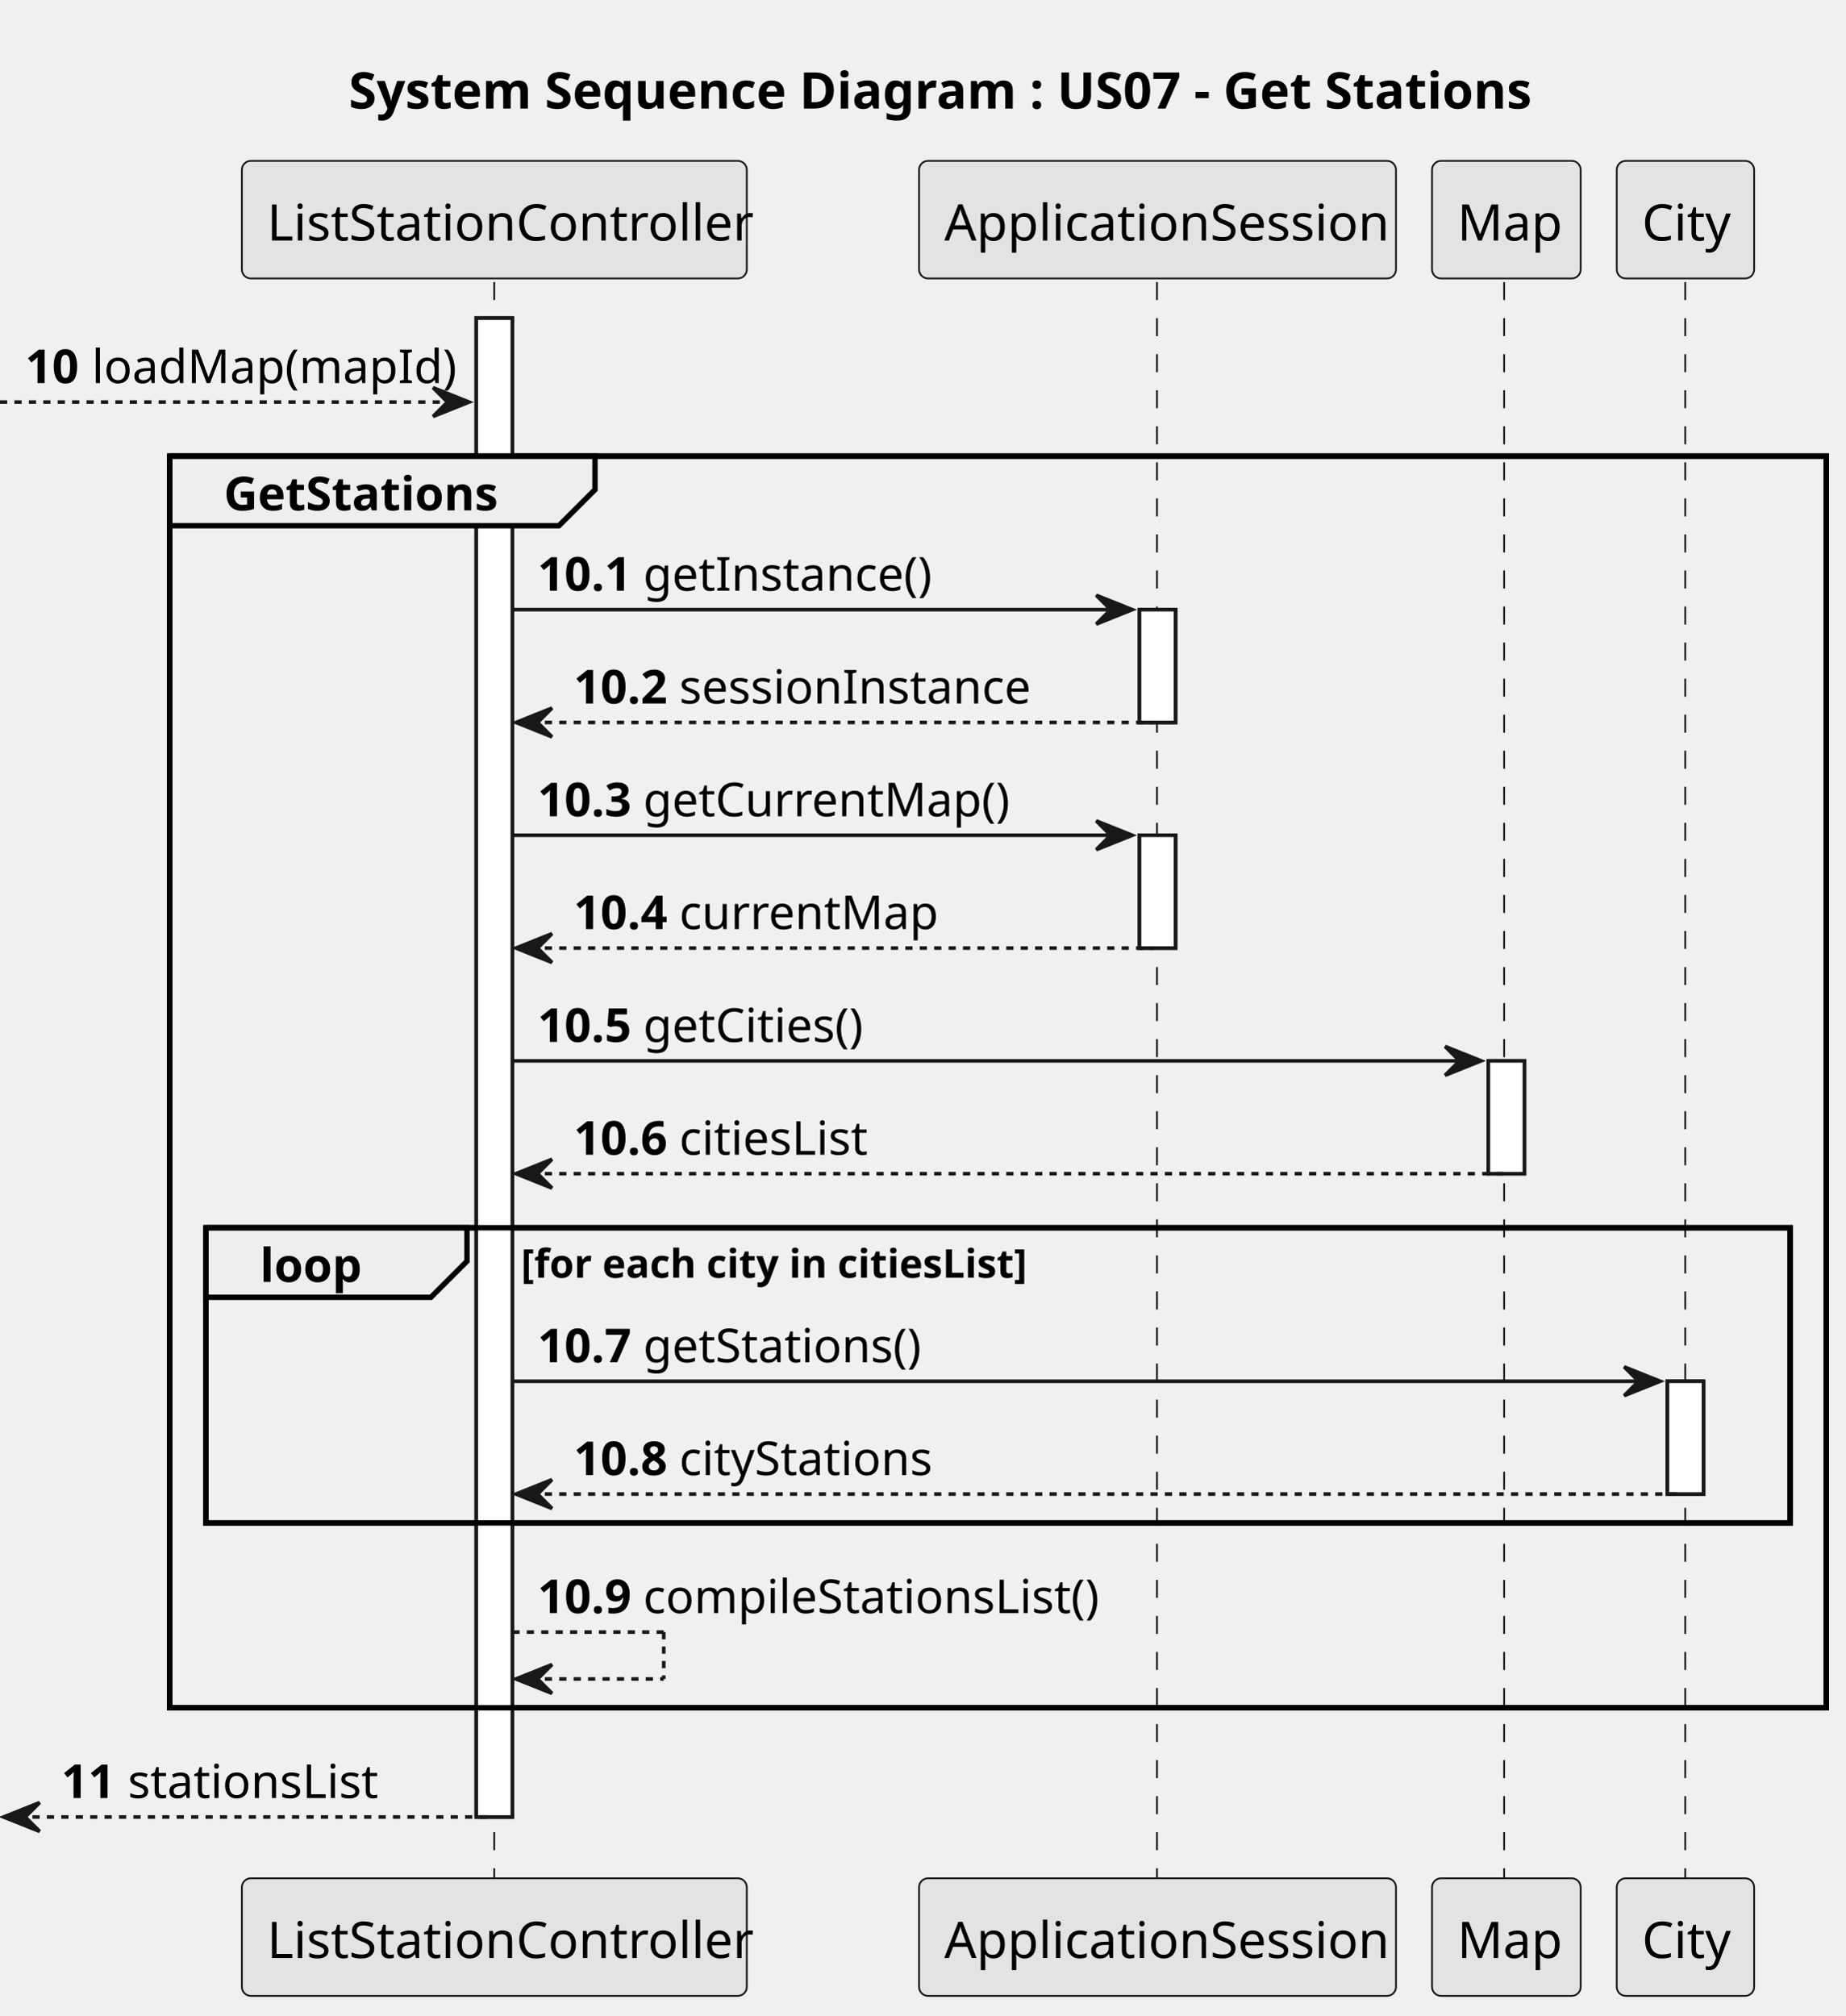
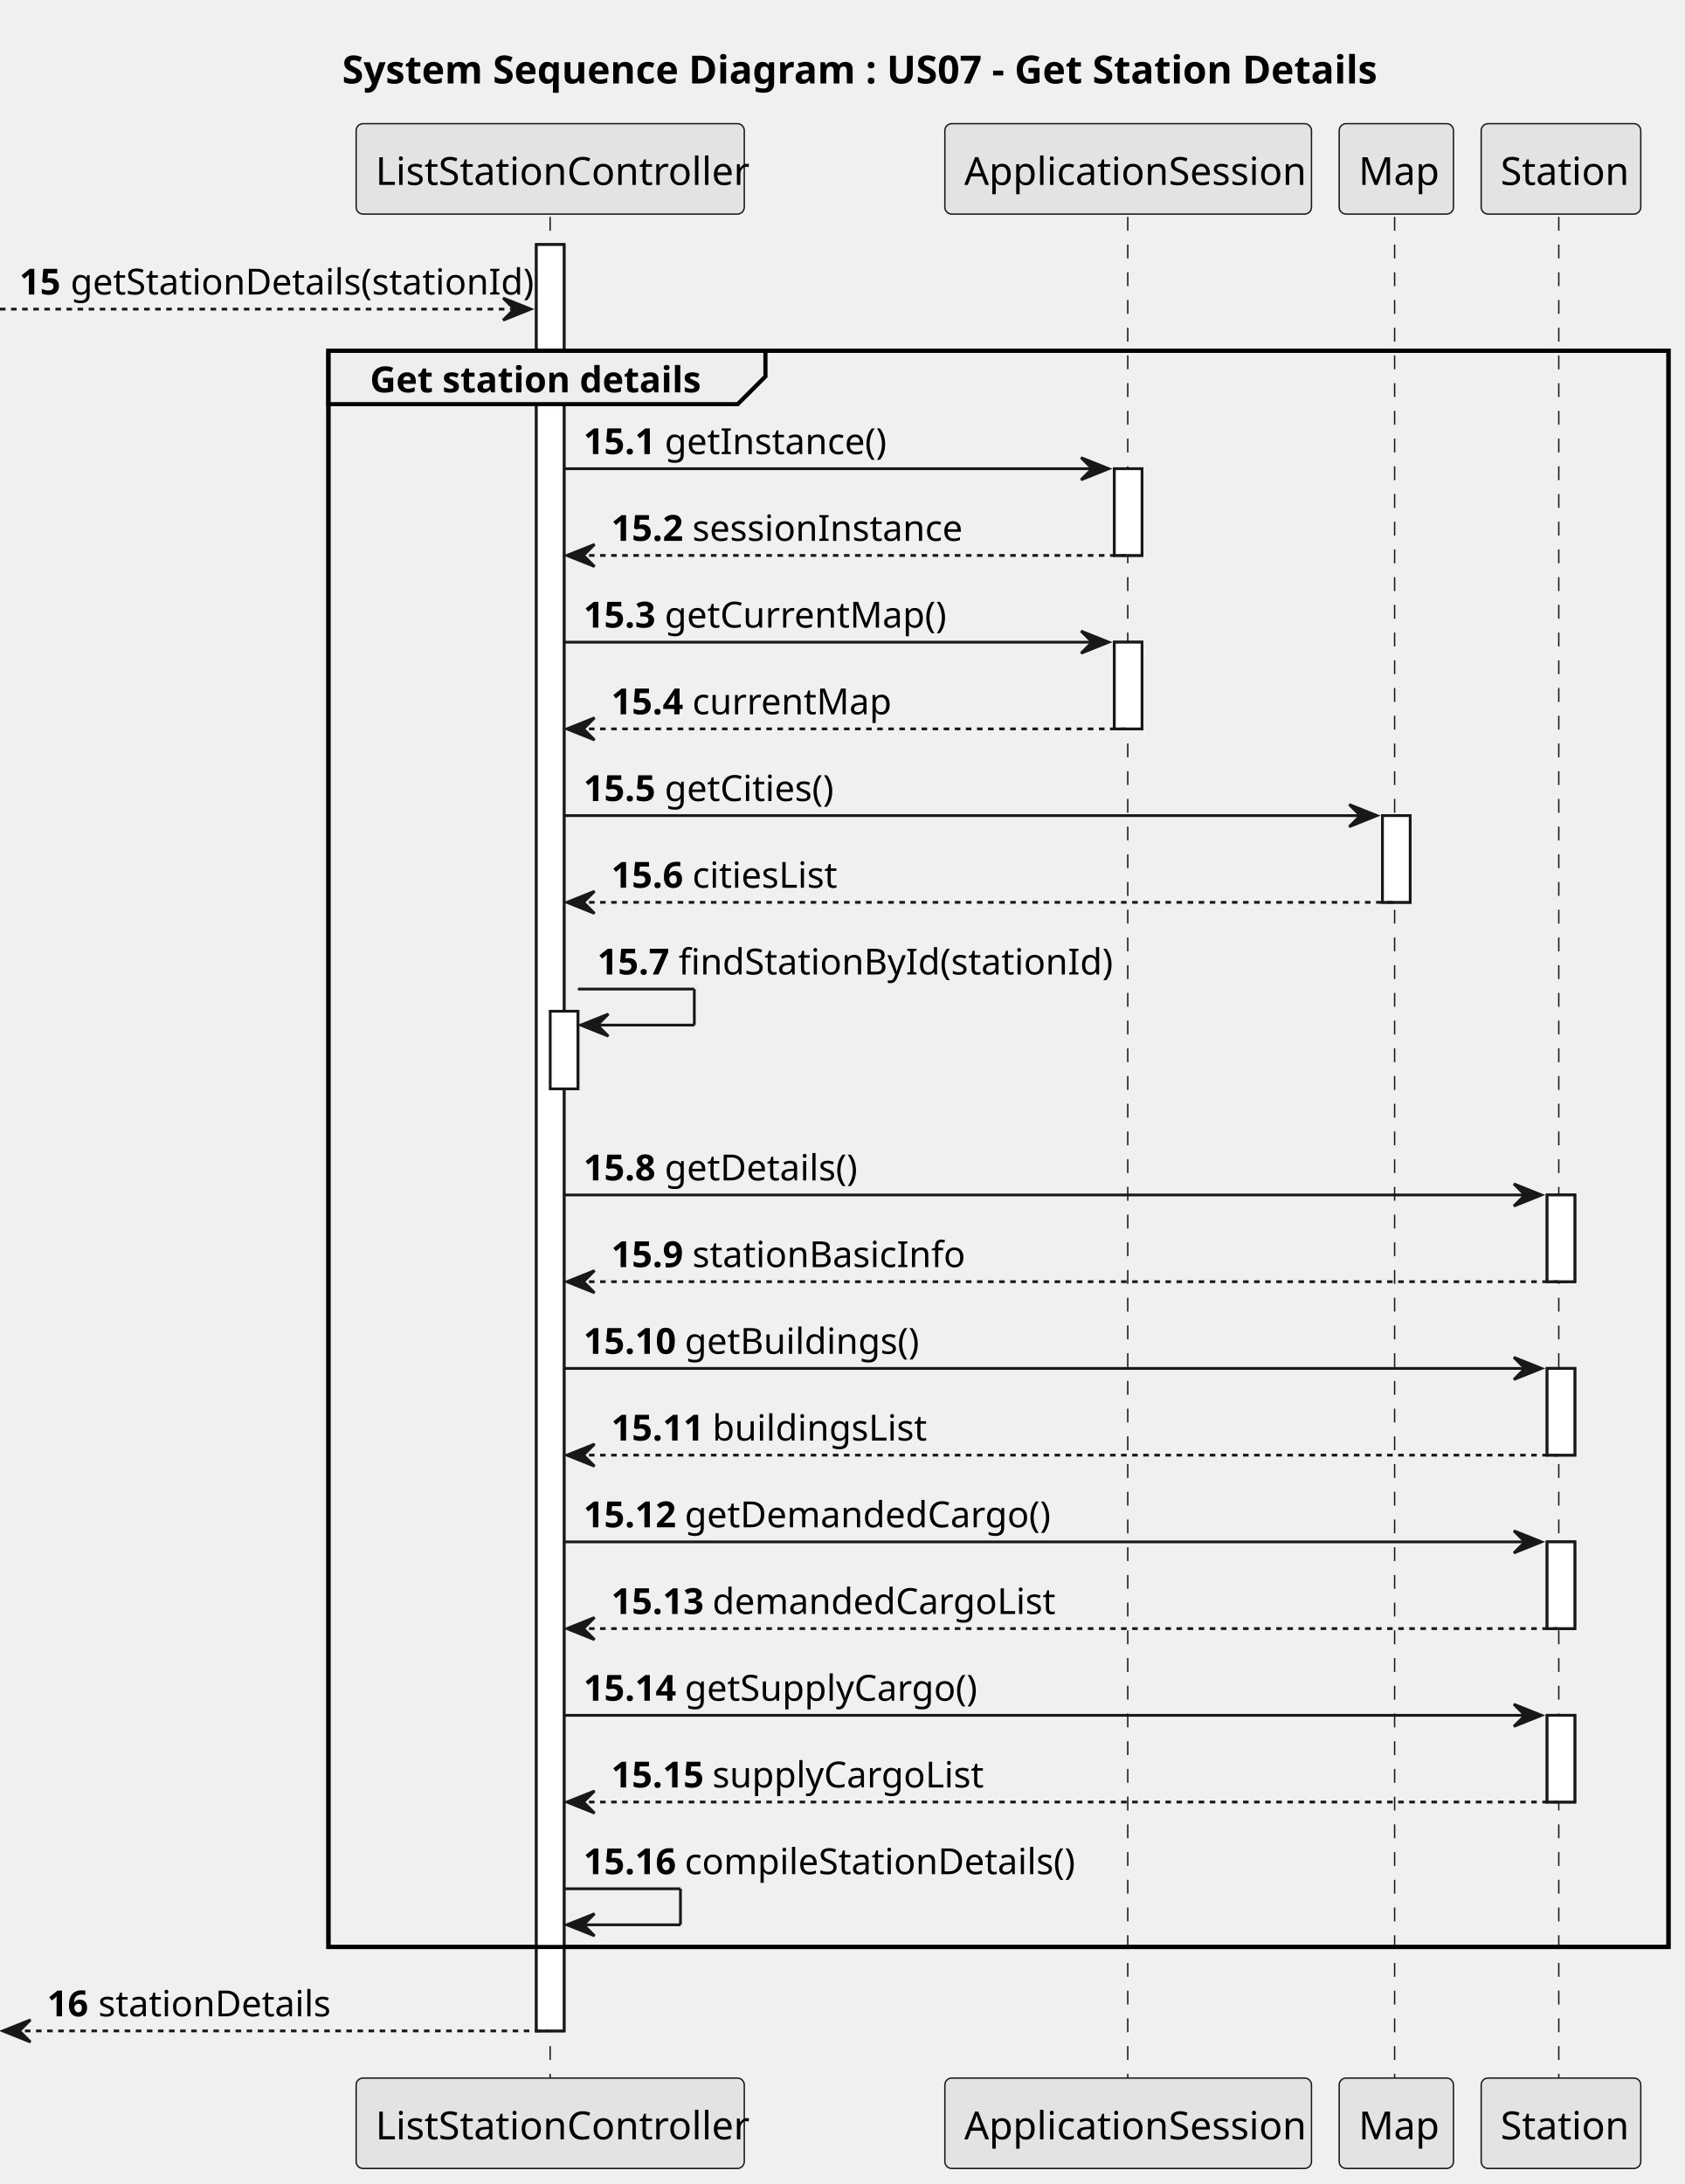
- <svg xmlns="http://www.w3.org/2000/svg" contentStyleType="text/css" height="559px" preserveAspectRatio="none" style="width:512px;height:559px;background:#FFFFFF;" version="1.1" viewBox="0 0 512 559" width="512px" zoomAndPan="magnify">
+ <svg xmlns="http://www.w3.org/2000/svg" contentStyleType="text/css" height="788px" preserveAspectRatio="none" style="width:608px;height:788px;background:#FFFFFF;" version="1.1" viewBox="0 0 608 788" width="608px" zoomAndPan="magnify">
  <defs />
  <g>
-     <text fill="#000000" font-family="sans-serif" font-size="14" font-weight="bold" lengthAdjust="spacing" textLength="322.103" x="96.732" y="30.107">System Sequence Diagram : US07 - Get Stations</text>
-     <rect fill="#FFFFFF" height="415.783" style="stroke:#181818;stroke-width:1.0;" width="10" x="132.116" y="88.242" />
-     <rect fill="#FFFFFF" height="31.291" style="stroke:#181818;stroke-width:1.0;" width="10" x="316.074" y="169.115" />
-     <rect fill="#FFFFFF" height="31.291" style="stroke:#181818;stroke-width:1.0;" width="10" x="316.074" y="231.697" />
-     <rect fill="#FFFFFF" height="31.291" style="stroke:#181818;stroke-width:1.0;" width="10" x="412.839" y="294.279" />
-     <rect fill="#FFFFFF" height="31.291" style="stroke:#181818;stroke-width:1.0;" width="10" x="462.512" y="383.152" />
-     <rect fill="none" height="347.201" style="stroke:#000000;stroke-width:1.5;" width="459.481" x="47.085" y="126.533" />
-     <rect fill="none" height="81.873" style="stroke:#000000;stroke-width:1.5;" width="439.481" x="57.085" y="340.57" />
-     <line style="stroke:#181818;stroke-width:0.5;stroke-dasharray:5.0,5.0;" x1="137.085" x2="137.085" y1="78.242" y2="522.025" />
-     <line style="stroke:#181818;stroke-width:0.5;stroke-dasharray:5.0,5.0;" x1="320.926" x2="320.926" y1="78.242" y2="522.025" />
-     <line style="stroke:#181818;stroke-width:0.5;stroke-dasharray:5.0,5.0;" x1="417.222" x2="417.222" y1="78.242" y2="522.025" />
-     <line style="stroke:#181818;stroke-width:0.5;stroke-dasharray:5.0,5.0;" x1="467.457" x2="467.457" y1="78.242" y2="522.025" />
-     <rect fill="#E3E3E3" height="32.621" rx="2.5" ry="2.5" style="stroke:#181818;stroke-width:0.5;" width="140.061" x="67.085" y="44.621" />
-     <text fill="#000000" font-family="sans-serif" font-size="14" lengthAdjust="spacing" textLength="126.061" x="74.085" y="66.728">ListStationController</text>
-     <rect fill="#E3E3E3" height="32.621" rx="2.5" ry="2.5" style="stroke:#181818;stroke-width:0.5;" width="140.061" x="67.085" y="521.025" />
-     <text fill="#000000" font-family="sans-serif" font-size="14" lengthAdjust="spacing" textLength="126.061" x="74.085" y="543.133">ListStationController</text>
-     <rect fill="#E3E3E3" height="32.621" rx="2.5" ry="2.5" style="stroke:#181818;stroke-width:0.5;" width="132.296" x="254.926" y="44.621" />
-     <text fill="#000000" font-family="sans-serif" font-size="14" lengthAdjust="spacing" textLength="118.296" x="261.926" y="66.728">ApplicationSession</text>
-     <rect fill="#E3E3E3" height="32.621" rx="2.5" ry="2.5" style="stroke:#181818;stroke-width:0.5;" width="132.296" x="254.926" y="521.025" />
-     <text fill="#000000" font-family="sans-serif" font-size="14" lengthAdjust="spacing" textLength="118.296" x="261.926" y="543.133">ApplicationSession</text>
-     <rect fill="#E3E3E3" height="32.621" rx="2.5" ry="2.5" style="stroke:#181818;stroke-width:0.5;" width="41.234" x="397.222" y="44.621" />
-     <text fill="#000000" font-family="sans-serif" font-size="14" lengthAdjust="spacing" textLength="27.234" x="404.222" y="66.728">Map</text>
-     <rect fill="#E3E3E3" height="32.621" rx="2.5" ry="2.5" style="stroke:#181818;stroke-width:0.5;" width="41.234" x="397.222" y="521.025" />
-     <text fill="#000000" font-family="sans-serif" font-size="14" lengthAdjust="spacing" textLength="27.234" x="404.222" y="543.133">Map</text>
-     <rect fill="#E3E3E3" height="32.621" rx="2.5" ry="2.5" style="stroke:#181818;stroke-width:0.5;" width="38.11" x="448.457" y="44.621" />
-     <text fill="#000000" font-family="sans-serif" font-size="14" lengthAdjust="spacing" textLength="24.11" x="455.457" y="66.728">City</text>
-     <rect fill="#E3E3E3" height="32.621" rx="2.5" ry="2.5" style="stroke:#181818;stroke-width:0.5;" width="38.11" x="448.457" y="521.025" />
-     <text fill="#000000" font-family="sans-serif" font-size="14" lengthAdjust="spacing" textLength="24.11" x="455.457" y="543.133">City</text>
-     <rect fill="#FFFFFF" height="415.783" style="stroke:#181818;stroke-width:1.0;" width="10" x="132.116" y="88.242" />
-     <rect fill="#FFFFFF" height="31.291" style="stroke:#181818;stroke-width:1.0;" width="10" x="316.074" y="169.115" />
-     <rect fill="#FFFFFF" height="31.291" style="stroke:#181818;stroke-width:1.0;" width="10" x="316.074" y="231.697" />
-     <rect fill="#FFFFFF" height="31.291" style="stroke:#181818;stroke-width:1.0;" width="10" x="412.839" y="294.279" />
-     <rect fill="#FFFFFF" height="31.291" style="stroke:#181818;stroke-width:1.0;" width="10" x="462.512" y="383.152" />
-     <polygon fill="#181818" points="120.116,107.533,130.116,111.533,120.116,115.533,124.116,111.533" style="stroke:#181818;stroke-width:1.0;" />
-     <line style="stroke:#181818;stroke-width:1.0;stroke-dasharray:2.0,2.0;" x1="0" x2="126.116" y1="111.533" y2="111.533" />
-     <text fill="#000000" font-family="sans-serif" font-size="13" font-weight="bold" lengthAdjust="spacing" textLength="14.46" x="7" y="106.27">10</text>
-     <text fill="#000000" font-family="sans-serif" font-size="13" lengthAdjust="spacing" textLength="94.656" x="25.46" y="106.27">loadMap(mapId)</text>
-     <path d="M47.085,126.533 L165.039,126.533 L165.039,135.824 L155.039,145.824 L47.085,145.824 L47.085,126.533 " fill="#EEEEEE" style="stroke:#000000;stroke-width:1.5;" />
-     <rect fill="none" height="347.201" style="stroke:#000000;stroke-width:1.5;" width="459.481" x="47.085" y="126.533" />
-     <text fill="#000000" font-family="sans-serif" font-size="13" font-weight="bold" lengthAdjust="spacing" textLength="72.954" x="62.085" y="141.561">GetStations</text>
-     <polygon fill="#181818" points="304.074,165.115,314.074,169.115,304.074,173.115,308.074,169.115" style="stroke:#181818;stroke-width:1.0;" />
-     <line style="stroke:#181818;stroke-width:1.0;" x1="142.116" x2="310.074" y1="169.115" y2="169.115" />
-     <text fill="#000000" font-family="sans-serif" font-size="13" font-weight="bold" lengthAdjust="spacing" textLength="25.302" x="149.116" y="163.852">10.1</text>
-     <text fill="#000000" font-family="sans-serif" font-size="13" lengthAdjust="spacing" textLength="75.874" x="178.418" y="163.852">getInstance()</text>
-     <polygon fill="#181818" points="153.116,196.406,143.116,200.406,153.116,204.406,149.116,200.406" style="stroke:#181818;stroke-width:1.0;" />
-     <line style="stroke:#181818;stroke-width:1.0;stroke-dasharray:2.0,2.0;" x1="147.116" x2="320.074" y1="200.406" y2="200.406" />
-     <text fill="#000000" font-family="sans-serif" font-size="13" font-weight="bold" lengthAdjust="spacing" textLength="25.302" x="159.116" y="195.144">10.2</text>
-     <text fill="#000000" font-family="sans-serif" font-size="13" lengthAdjust="spacing" textLength="93.222" x="188.418" y="195.144">sessionInstance</text>
-     <polygon fill="#181818" points="304.074,227.697,314.074,231.697,304.074,235.697,308.074,231.697" style="stroke:#181818;stroke-width:1.0;" />
-     <line style="stroke:#181818;stroke-width:1.0;" x1="142.116" x2="310.074" y1="231.697" y2="231.697" />
-     <text fill="#000000" font-family="sans-serif" font-size="13" font-weight="bold" lengthAdjust="spacing" textLength="25.302" x="149.116" y="226.435">10.3</text>
-     <text fill="#000000" font-family="sans-serif" font-size="13" lengthAdjust="spacing" textLength="95.367" x="178.418" y="226.435">getCurrentMap()</text>
-     <polygon fill="#181818" points="153.116,258.988,143.116,262.988,153.116,266.988,149.116,262.988" style="stroke:#181818;stroke-width:1.0;" />
-     <line style="stroke:#181818;stroke-width:1.0;stroke-dasharray:2.0,2.0;" x1="147.116" x2="320.074" y1="262.988" y2="262.988" />
-     <text fill="#000000" font-family="sans-serif" font-size="13" font-weight="bold" lengthAdjust="spacing" textLength="25.302" x="159.116" y="257.726">10.4</text>
-     <text fill="#000000" font-family="sans-serif" font-size="13" lengthAdjust="spacing" textLength="65.749" x="188.418" y="257.726">currentMap</text>
-     <polygon fill="#181818" points="400.839,290.279,410.839,294.279,400.839,298.279,404.839,294.279" style="stroke:#181818;stroke-width:1.0;" />
-     <line style="stroke:#181818;stroke-width:1.0;" x1="142.116" x2="406.839" y1="294.279" y2="294.279" />
-     <text fill="#000000" font-family="sans-serif" font-size="13" font-weight="bold" lengthAdjust="spacing" textLength="25.302" x="149.116" y="289.017">10.5</text>
-     <text fill="#000000" font-family="sans-serif" font-size="13" lengthAdjust="spacing" textLength="59.236" x="178.418" y="289.017">getCities()</text>
-     <polygon fill="#181818" points="153.116,321.57,143.116,325.57,153.116,329.57,149.116,325.57" style="stroke:#181818;stroke-width:1.0;" />
-     <line style="stroke:#181818;stroke-width:1.0;stroke-dasharray:2.0,2.0;" x1="147.116" x2="416.839" y1="325.57" y2="325.57" />
-     <text fill="#000000" font-family="sans-serif" font-size="13" font-weight="bold" lengthAdjust="spacing" textLength="25.302" x="159.116" y="320.308">10.6</text>
-     <text fill="#000000" font-family="sans-serif" font-size="13" lengthAdjust="spacing" textLength="49.848" x="188.418" y="320.308">citiesList</text>
-     <path d="M57.085,340.57 L129.52,340.57 L129.52,349.861 L119.52,359.861 L57.085,359.861 L57.085,340.57 " fill="#EEEEEE" style="stroke:#000000;stroke-width:1.5;" />
-     <rect fill="none" height="81.873" style="stroke:#000000;stroke-width:1.5;" width="439.481" x="57.085" y="340.57" />
-     <text fill="#000000" font-family="sans-serif" font-size="13" font-weight="bold" lengthAdjust="spacing" textLength="27.435" x="72.085" y="355.599">loop</text>
-     <text fill="#000000" font-family="sans-serif" font-size="11" font-weight="bold" lengthAdjust="spacing" textLength="135.701" x="144.52" y="354.44">[for each city in citiesList]</text>
-     <polygon fill="#181818" points="450.512,379.152,460.512,383.152,450.512,387.152,454.512,383.152" style="stroke:#181818;stroke-width:1.0;" />
-     <line style="stroke:#181818;stroke-width:1.0;" x1="142.116" x2="456.512" y1="383.152" y2="383.152" />
-     <text fill="#000000" font-family="sans-serif" font-size="13" font-weight="bold" lengthAdjust="spacing" textLength="25.302" x="149.116" y="377.89">10.7</text>
-     <text fill="#000000" font-family="sans-serif" font-size="13" lengthAdjust="spacing" textLength="73.703" x="178.418" y="377.89">getStations()</text>
-     <polygon fill="#181818" points="153.116,410.443,143.116,414.443,153.116,418.443,149.116,414.443" style="stroke:#181818;stroke-width:1.0;" />
-     <line style="stroke:#181818;stroke-width:1.0;stroke-dasharray:2.0,2.0;" x1="147.116" x2="466.512" y1="414.443" y2="414.443" />
-     <text fill="#000000" font-family="sans-serif" font-size="13" font-weight="bold" lengthAdjust="spacing" textLength="25.302" x="159.116" y="409.181">10.8</text>
-     <text fill="#000000" font-family="sans-serif" font-size="13" lengthAdjust="spacing" textLength="66.473" x="188.418" y="409.181">cityStations</text>
-     <line style="stroke:#181818;stroke-width:1.0;stroke-dasharray:2.0,2.0;" x1="142.116" x2="184.116" y1="452.734" y2="452.734" />
-     <line style="stroke:#181818;stroke-width:1.0;stroke-dasharray:2.0,2.0;" x1="184.116" x2="184.116" y1="452.734" y2="465.734" />
-     <line style="stroke:#181818;stroke-width:1.0;stroke-dasharray:2.0,2.0;" x1="143.116" x2="184.116" y1="465.734" y2="465.734" />
-     <polygon fill="#181818" points="153.116,461.734,143.116,465.734,153.116,469.734,149.116,465.734" style="stroke:#181818;stroke-width:1.0;" />
-     <text fill="#000000" font-family="sans-serif" font-size="13" font-weight="bold" lengthAdjust="spacing" textLength="25.302" x="149.116" y="447.472">10.9</text>
-     <text fill="#000000" font-family="sans-serif" font-size="13" lengthAdjust="spacing" textLength="120.656" x="178.418" y="447.472">compileStationsList()</text>
-     <polygon fill="#181818" points="11,500.025,1,504.025,11,508.025,7,504.025" style="stroke:#181818;stroke-width:1.0;" />
-     <line style="stroke:#181818;stroke-width:1.0;stroke-dasharray:2.0,2.0;" x1="5" x2="136.116" y1="504.025" y2="504.025" />
-     <text fill="#000000" font-family="sans-serif" font-size="13" font-weight="bold" lengthAdjust="spacing" textLength="14.46" x="17" y="498.763">11</text>
-     <text fill="#000000" font-family="sans-serif" font-size="13" lengthAdjust="spacing" textLength="65.032" x="35.46" y="498.763">stationsList</text>
+     <text fill="#000000" font-family="sans-serif" font-size="14" font-weight="bold" lengthAdjust="spacing" textLength="364.116" x="123.472" y="30.107">System Sequence Diagram : US07 - Get Station Details</text>
+     <rect fill="#FFFFFF" height="644.529" style="stroke:#181818;stroke-width:1.0;" width="10" x="193.542" y="88.242" />
+     <rect fill="#FFFFFF" height="28" style="stroke:#181818;stroke-width:1.0;" width="10" x="198.542" y="364.861" />
+     <rect fill="#FFFFFF" height="31.291" style="stroke:#181818;stroke-width:1.0;" width="10" x="402.091" y="169.115" />
+     <rect fill="#FFFFFF" height="31.291" style="stroke:#181818;stroke-width:1.0;" width="10" x="402.091" y="231.697" />
+     <rect fill="#FFFFFF" height="31.291" style="stroke:#181818;stroke-width:1.0;" width="10" x="498.856" y="294.279" />
+     <rect fill="#FFFFFF" height="31.291" style="stroke:#181818;stroke-width:1.0;" width="10" x="558.267" y="431.152" />
+     <rect fill="#FFFFFF" height="31.291" style="stroke:#181818;stroke-width:1.0;" width="10" x="558.267" y="493.734" />
+     <rect fill="#FFFFFF" height="31.291" style="stroke:#181818;stroke-width:1.0;" width="10" x="558.267" y="556.316" />
+     <rect fill="#FFFFFF" height="31.291" style="stroke:#181818;stroke-width:1.0;" width="10" x="558.267" y="618.898" />
+     <rect fill="none" height="575.947" style="stroke:#000000;stroke-width:1.5;" width="483.548" x="118.512" y="126.533" />
+     <line style="stroke:#181818;stroke-width:0.5;stroke-dasharray:5.0,5.0;" x1="198.512" x2="198.512" y1="78.242" y2="750.771" />
+     <line style="stroke:#181818;stroke-width:0.5;stroke-dasharray:5.0,5.0;" x1="406.943" x2="406.943" y1="78.242" y2="750.771" />
+     <line style="stroke:#181818;stroke-width:0.5;stroke-dasharray:5.0,5.0;" x1="503.239" x2="503.239" y1="78.242" y2="750.771" />
+     <line style="stroke:#181818;stroke-width:0.5;stroke-dasharray:5.0,5.0;" x1="562.474" x2="562.474" y1="78.242" y2="750.771" />
+     <rect fill="#E3E3E3" height="32.621" rx="2.5" ry="2.5" style="stroke:#181818;stroke-width:0.5;" width="140.061" x="128.512" y="44.621" />
+     <text fill="#000000" font-family="sans-serif" font-size="14" lengthAdjust="spacing" textLength="126.061" x="135.512" y="66.728">ListStationController</text>
+     <rect fill="#E3E3E3" height="32.621" rx="2.5" ry="2.5" style="stroke:#181818;stroke-width:0.5;" width="140.061" x="128.512" y="749.771" />
+     <text fill="#000000" font-family="sans-serif" font-size="14" lengthAdjust="spacing" textLength="126.061" x="135.512" y="771.879">ListStationController</text>
+     <rect fill="#E3E3E3" height="32.621" rx="2.5" ry="2.5" style="stroke:#181818;stroke-width:0.5;" width="132.296" x="340.943" y="44.621" />
+     <text fill="#000000" font-family="sans-serif" font-size="14" lengthAdjust="spacing" textLength="118.296" x="347.943" y="66.728">ApplicationSession</text>
+     <rect fill="#E3E3E3" height="32.621" rx="2.5" ry="2.5" style="stroke:#181818;stroke-width:0.5;" width="132.296" x="340.943" y="749.771" />
+     <text fill="#000000" font-family="sans-serif" font-size="14" lengthAdjust="spacing" textLength="118.296" x="347.943" y="771.879">ApplicationSession</text>
+     <rect fill="#E3E3E3" height="32.621" rx="2.5" ry="2.5" style="stroke:#181818;stroke-width:0.5;" width="41.234" x="483.239" y="44.621" />
+     <text fill="#000000" font-family="sans-serif" font-size="14" lengthAdjust="spacing" textLength="27.234" x="490.239" y="66.728">Map</text>
+     <rect fill="#E3E3E3" height="32.621" rx="2.5" ry="2.5" style="stroke:#181818;stroke-width:0.5;" width="41.234" x="483.239" y="749.771" />
+     <text fill="#000000" font-family="sans-serif" font-size="14" lengthAdjust="spacing" textLength="27.234" x="490.239" y="771.879">Map</text>
+     <rect fill="#E3E3E3" height="32.621" rx="2.5" ry="2.5" style="stroke:#181818;stroke-width:0.5;" width="57.586" x="534.474" y="44.621" />
+     <text fill="#000000" font-family="sans-serif" font-size="14" lengthAdjust="spacing" textLength="43.586" x="541.474" y="66.728">Station</text>
+     <rect fill="#E3E3E3" height="32.621" rx="2.5" ry="2.5" style="stroke:#181818;stroke-width:0.5;" width="57.586" x="534.474" y="749.771" />
+     <text fill="#000000" font-family="sans-serif" font-size="14" lengthAdjust="spacing" textLength="43.586" x="541.474" y="771.879">Station</text>
+     <rect fill="#FFFFFF" height="644.529" style="stroke:#181818;stroke-width:1.0;" width="10" x="193.542" y="88.242" />
+     <rect fill="#FFFFFF" height="28" style="stroke:#181818;stroke-width:1.0;" width="10" x="198.542" y="364.861" />
+     <rect fill="#FFFFFF" height="31.291" style="stroke:#181818;stroke-width:1.0;" width="10" x="402.091" y="169.115" />
+     <rect fill="#FFFFFF" height="31.291" style="stroke:#181818;stroke-width:1.0;" width="10" x="402.091" y="231.697" />
+     <rect fill="#FFFFFF" height="31.291" style="stroke:#181818;stroke-width:1.0;" width="10" x="498.856" y="294.279" />
+     <rect fill="#FFFFFF" height="31.291" style="stroke:#181818;stroke-width:1.0;" width="10" x="558.267" y="431.152" />
+     <rect fill="#FFFFFF" height="31.291" style="stroke:#181818;stroke-width:1.0;" width="10" x="558.267" y="493.734" />
+     <rect fill="#FFFFFF" height="31.291" style="stroke:#181818;stroke-width:1.0;" width="10" x="558.267" y="556.316" />
+     <rect fill="#FFFFFF" height="31.291" style="stroke:#181818;stroke-width:1.0;" width="10" x="558.267" y="618.898" />
+     <polygon fill="#181818" points="181.542,107.533,191.542,111.533,181.542,115.533,185.542,111.533" style="stroke:#181818;stroke-width:1.0;" />
+     <line style="stroke:#181818;stroke-width:1.0;stroke-dasharray:2.0,2.0;" x1="0" x2="187.542" y1="111.533" y2="111.533" />
+     <text fill="#000000" font-family="sans-serif" font-size="13" font-weight="bold" lengthAdjust="spacing" textLength="14.46" x="7" y="106.27">15</text>
+     <text fill="#000000" font-family="sans-serif" font-size="13" lengthAdjust="spacing" textLength="156.083" x="25.46" y="106.27">getStationDetails(stationId)</text>
+     <path d="M118.512,126.533 L276.202,126.533 L276.202,135.824 L266.202,145.824 L118.512,145.824 L118.512,126.533 " fill="#EEEEEE" style="stroke:#000000;stroke-width:1.5;" />
+     <rect fill="none" height="575.947" style="stroke:#000000;stroke-width:1.5;" width="483.548" x="118.512" y="126.533" />
+     <text fill="#000000" font-family="sans-serif" font-size="13" font-weight="bold" lengthAdjust="spacing" textLength="112.69" x="133.512" y="141.561">Get station details</text>
+     <polygon fill="#181818" points="390.091,165.115,400.091,169.115,390.091,173.115,394.091,169.115" style="stroke:#181818;stroke-width:1.0;" />
+     <line style="stroke:#181818;stroke-width:1.0;" x1="203.542" x2="396.091" y1="169.115" y2="169.115" />
+     <text fill="#000000" font-family="sans-serif" font-size="13" font-weight="bold" lengthAdjust="spacing" textLength="25.302" x="210.542" y="163.852">15.1</text>
+     <text fill="#000000" font-family="sans-serif" font-size="13" lengthAdjust="spacing" textLength="75.874" x="239.844" y="163.852">getInstance()</text>
+     <polygon fill="#181818" points="214.542,196.406,204.542,200.406,214.542,204.406,210.542,200.406" style="stroke:#181818;stroke-width:1.0;" />
+     <line style="stroke:#181818;stroke-width:1.0;stroke-dasharray:2.0,2.0;" x1="208.542" x2="406.091" y1="200.406" y2="200.406" />
+     <text fill="#000000" font-family="sans-serif" font-size="13" font-weight="bold" lengthAdjust="spacing" textLength="25.302" x="220.542" y="195.144">15.2</text>
+     <text fill="#000000" font-family="sans-serif" font-size="13" lengthAdjust="spacing" textLength="93.222" x="249.844" y="195.144">sessionInstance</text>
+     <polygon fill="#181818" points="390.091,227.697,400.091,231.697,390.091,235.697,394.091,231.697" style="stroke:#181818;stroke-width:1.0;" />
+     <line style="stroke:#181818;stroke-width:1.0;" x1="203.542" x2="396.091" y1="231.697" y2="231.697" />
+     <text fill="#000000" font-family="sans-serif" font-size="13" font-weight="bold" lengthAdjust="spacing" textLength="25.302" x="210.542" y="226.435">15.3</text>
+     <text fill="#000000" font-family="sans-serif" font-size="13" lengthAdjust="spacing" textLength="95.367" x="239.844" y="226.435">getCurrentMap()</text>
+     <polygon fill="#181818" points="214.542,258.988,204.542,262.988,214.542,266.988,210.542,262.988" style="stroke:#181818;stroke-width:1.0;" />
+     <line style="stroke:#181818;stroke-width:1.0;stroke-dasharray:2.0,2.0;" x1="208.542" x2="406.091" y1="262.988" y2="262.988" />
+     <text fill="#000000" font-family="sans-serif" font-size="13" font-weight="bold" lengthAdjust="spacing" textLength="25.302" x="220.542" y="257.726">15.4</text>
+     <text fill="#000000" font-family="sans-serif" font-size="13" lengthAdjust="spacing" textLength="65.749" x="249.844" y="257.726">currentMap</text>
+     <polygon fill="#181818" points="486.856,290.279,496.856,294.279,486.856,298.279,490.856,294.279" style="stroke:#181818;stroke-width:1.0;" />
+     <line style="stroke:#181818;stroke-width:1.0;" x1="203.542" x2="492.856" y1="294.279" y2="294.279" />
+     <text fill="#000000" font-family="sans-serif" font-size="13" font-weight="bold" lengthAdjust="spacing" textLength="25.302" x="210.542" y="289.017">15.5</text>
+     <text fill="#000000" font-family="sans-serif" font-size="13" lengthAdjust="spacing" textLength="59.236" x="239.844" y="289.017">getCities()</text>
+     <polygon fill="#181818" points="214.542,321.57,204.542,325.57,214.542,329.57,210.542,325.57" style="stroke:#181818;stroke-width:1.0;" />
+     <line style="stroke:#181818;stroke-width:1.0;stroke-dasharray:2.0,2.0;" x1="208.542" x2="502.856" y1="325.57" y2="325.57" />
+     <text fill="#000000" font-family="sans-serif" font-size="13" font-weight="bold" lengthAdjust="spacing" textLength="25.302" x="220.542" y="320.308">15.6</text>
+     <text fill="#000000" font-family="sans-serif" font-size="13" lengthAdjust="spacing" textLength="49.848" x="249.844" y="320.308">citiesList</text>
+     <line style="stroke:#181818;stroke-width:1.0;" x1="208.542" x2="250.542" y1="356.861" y2="356.861" />
+     <line style="stroke:#181818;stroke-width:1.0;" x1="250.542" x2="250.542" y1="356.861" y2="369.861" />
+     <line style="stroke:#181818;stroke-width:1.0;" x1="209.542" x2="250.542" y1="369.861" y2="369.861" />
+     <polygon fill="#181818" points="219.542,365.861,209.542,369.861,219.542,373.861,215.542,369.861" style="stroke:#181818;stroke-width:1.0;" />
+     <text fill="#000000" font-family="sans-serif" font-size="13" font-weight="bold" lengthAdjust="spacing" textLength="25.302" x="215.542" y="351.599">15.7</text>
+     <text fill="#000000" font-family="sans-serif" font-size="13" lengthAdjust="spacing" textLength="145.247" x="244.844" y="351.599">findStationById(stationId)</text>
+     <polygon fill="#181818" points="546.267,427.152,556.267,431.152,546.267,435.152,550.267,431.152" style="stroke:#181818;stroke-width:1.0;" />
+     <line style="stroke:#181818;stroke-width:1.0;" x1="203.542" x2="552.267" y1="431.152" y2="431.152" />
+     <text fill="#000000" font-family="sans-serif" font-size="13" font-weight="bold" lengthAdjust="spacing" textLength="25.302" x="210.542" y="425.89">15.8</text>
+     <text fill="#000000" font-family="sans-serif" font-size="13" lengthAdjust="spacing" textLength="66.466" x="239.844" y="425.89">getDetails()</text>
+     <polygon fill="#181818" points="214.542,458.443,204.542,462.443,214.542,466.443,210.542,462.443" style="stroke:#181818;stroke-width:1.0;" />
+     <line style="stroke:#181818;stroke-width:1.0;stroke-dasharray:2.0,2.0;" x1="208.542" x2="562.267" y1="462.443" y2="462.443" />
+     <text fill="#000000" font-family="sans-serif" font-size="13" font-weight="bold" lengthAdjust="spacing" textLength="25.302" x="220.542" y="457.181">15.9</text>
+     <text fill="#000000" font-family="sans-serif" font-size="13" lengthAdjust="spacing" textLength="91.774" x="249.844" y="457.181">stationBasicInfo</text>
+     <polygon fill="#181818" points="546.267,489.734,556.267,493.734,546.267,497.734,550.267,493.734" style="stroke:#181818;stroke-width:1.0;" />
+     <line style="stroke:#181818;stroke-width:1.0;" x1="203.542" x2="552.267" y1="493.734" y2="493.734" />
+     <text fill="#000000" font-family="sans-serif" font-size="13" font-weight="bold" lengthAdjust="spacing" textLength="32.532" x="210.542" y="488.472">15.10</text>
+     <text fill="#000000" font-family="sans-serif" font-size="13" lengthAdjust="spacing" textLength="79.485" x="247.074" y="488.472">getBuildings()</text>
+     <polygon fill="#181818" points="214.542,521.025,204.542,525.025,214.542,529.025,210.542,525.025" style="stroke:#181818;stroke-width:1.0;" />
+     <line style="stroke:#181818;stroke-width:1.0;stroke-dasharray:2.0,2.0;" x1="208.542" x2="562.267" y1="525.025" y2="525.025" />
+     <text fill="#000000" font-family="sans-serif" font-size="13" font-weight="bold" lengthAdjust="spacing" textLength="32.532" x="220.542" y="519.763">15.11</text>
+     <text fill="#000000" font-family="sans-serif" font-size="13" lengthAdjust="spacing" textLength="71.544" x="257.074" y="519.763">buildingsList</text>
+     <polygon fill="#181818" points="546.267,552.316,556.267,556.316,546.267,560.316,550.267,556.316" style="stroke:#181818;stroke-width:1.0;" />
+     <line style="stroke:#181818;stroke-width:1.0;" x1="203.542" x2="552.267" y1="556.316" y2="556.316" />
+     <text fill="#000000" font-family="sans-serif" font-size="13" font-weight="bold" lengthAdjust="spacing" textLength="32.532" x="210.542" y="551.054">15.12</text>
+     <text fill="#000000" font-family="sans-serif" font-size="13" lengthAdjust="spacing" textLength="125.734" x="247.074" y="551.054">getDemandedCargo()</text>
+     <polygon fill="#181818" points="214.542,583.607,204.542,587.607,214.542,591.607,210.542,587.607" style="stroke:#181818;stroke-width:1.0;" />
+     <line style="stroke:#181818;stroke-width:1.0;stroke-dasharray:2.0,2.0;" x1="208.542" x2="562.267" y1="587.607" y2="587.607" />
+     <text fill="#000000" font-family="sans-serif" font-size="13" font-weight="bold" lengthAdjust="spacing" textLength="32.532" x="220.542" y="582.345">15.13</text>
+     <text fill="#000000" font-family="sans-serif" font-size="13" lengthAdjust="spacing" textLength="117.076" x="257.074" y="582.345">demandedCargoList</text>
+     <polygon fill="#181818" points="546.267,614.898,556.267,618.898,546.267,622.898,550.267,618.898" style="stroke:#181818;stroke-width:1.0;" />
+     <line style="stroke:#181818;stroke-width:1.0;" x1="203.542" x2="552.267" y1="618.898" y2="618.898" />
+     <text fill="#000000" font-family="sans-serif" font-size="13" font-weight="bold" lengthAdjust="spacing" textLength="32.532" x="210.542" y="613.636">15.14</text>
+     <text fill="#000000" font-family="sans-serif" font-size="13" lengthAdjust="spacing" textLength="101.886" x="247.074" y="613.636">getSupplyCargo()</text>
+     <polygon fill="#181818" points="214.542,646.189,204.542,650.189,214.542,654.189,210.542,650.189" style="stroke:#181818;stroke-width:1.0;" />
+     <line style="stroke:#181818;stroke-width:1.0;stroke-dasharray:2.0,2.0;" x1="208.542" x2="562.267" y1="650.189" y2="650.189" />
+     <text fill="#000000" font-family="sans-serif" font-size="13" font-weight="bold" lengthAdjust="spacing" textLength="32.532" x="220.542" y="644.927">15.15</text>
+     <text fill="#000000" font-family="sans-serif" font-size="13" lengthAdjust="spacing" textLength="93.215" x="257.074" y="644.927">supplyCargoList</text>
+     <line style="stroke:#181818;stroke-width:1.0;" x1="203.542" x2="245.542" y1="681.481" y2="681.481" />
+     <line style="stroke:#181818;stroke-width:1.0;" x1="245.542" x2="245.542" y1="681.481" y2="694.481" />
+     <line style="stroke:#181818;stroke-width:1.0;" x1="204.542" x2="245.542" y1="694.481" y2="694.481" />
+     <polygon fill="#181818" points="214.542,690.481,204.542,694.481,214.542,698.481,210.542,694.481" style="stroke:#181818;stroke-width:1.0;" />
+     <text fill="#000000" font-family="sans-serif" font-size="13" font-weight="bold" lengthAdjust="spacing" textLength="32.532" x="210.542" y="676.218">15.16</text>
+     <text fill="#000000" font-family="sans-serif" font-size="13" lengthAdjust="spacing" textLength="133.663" x="247.074" y="676.218">compileStationDetails()</text>
+     <polygon fill="#181818" points="11,728.771,1,732.771,11,736.771,7,732.771" style="stroke:#181818;stroke-width:1.0;" />
+     <line style="stroke:#181818;stroke-width:1.0;stroke-dasharray:2.0,2.0;" x1="5" x2="197.542" y1="732.771" y2="732.771" />
+     <text fill="#000000" font-family="sans-serif" font-size="13" font-weight="bold" lengthAdjust="spacing" textLength="14.46" x="17" y="727.509">16</text>
+     <text fill="#000000" font-family="sans-serif" font-size="13" lengthAdjust="spacing" textLength="78.038" x="35.46" y="727.509">stationDetails</text>
  </g>
</svg>
